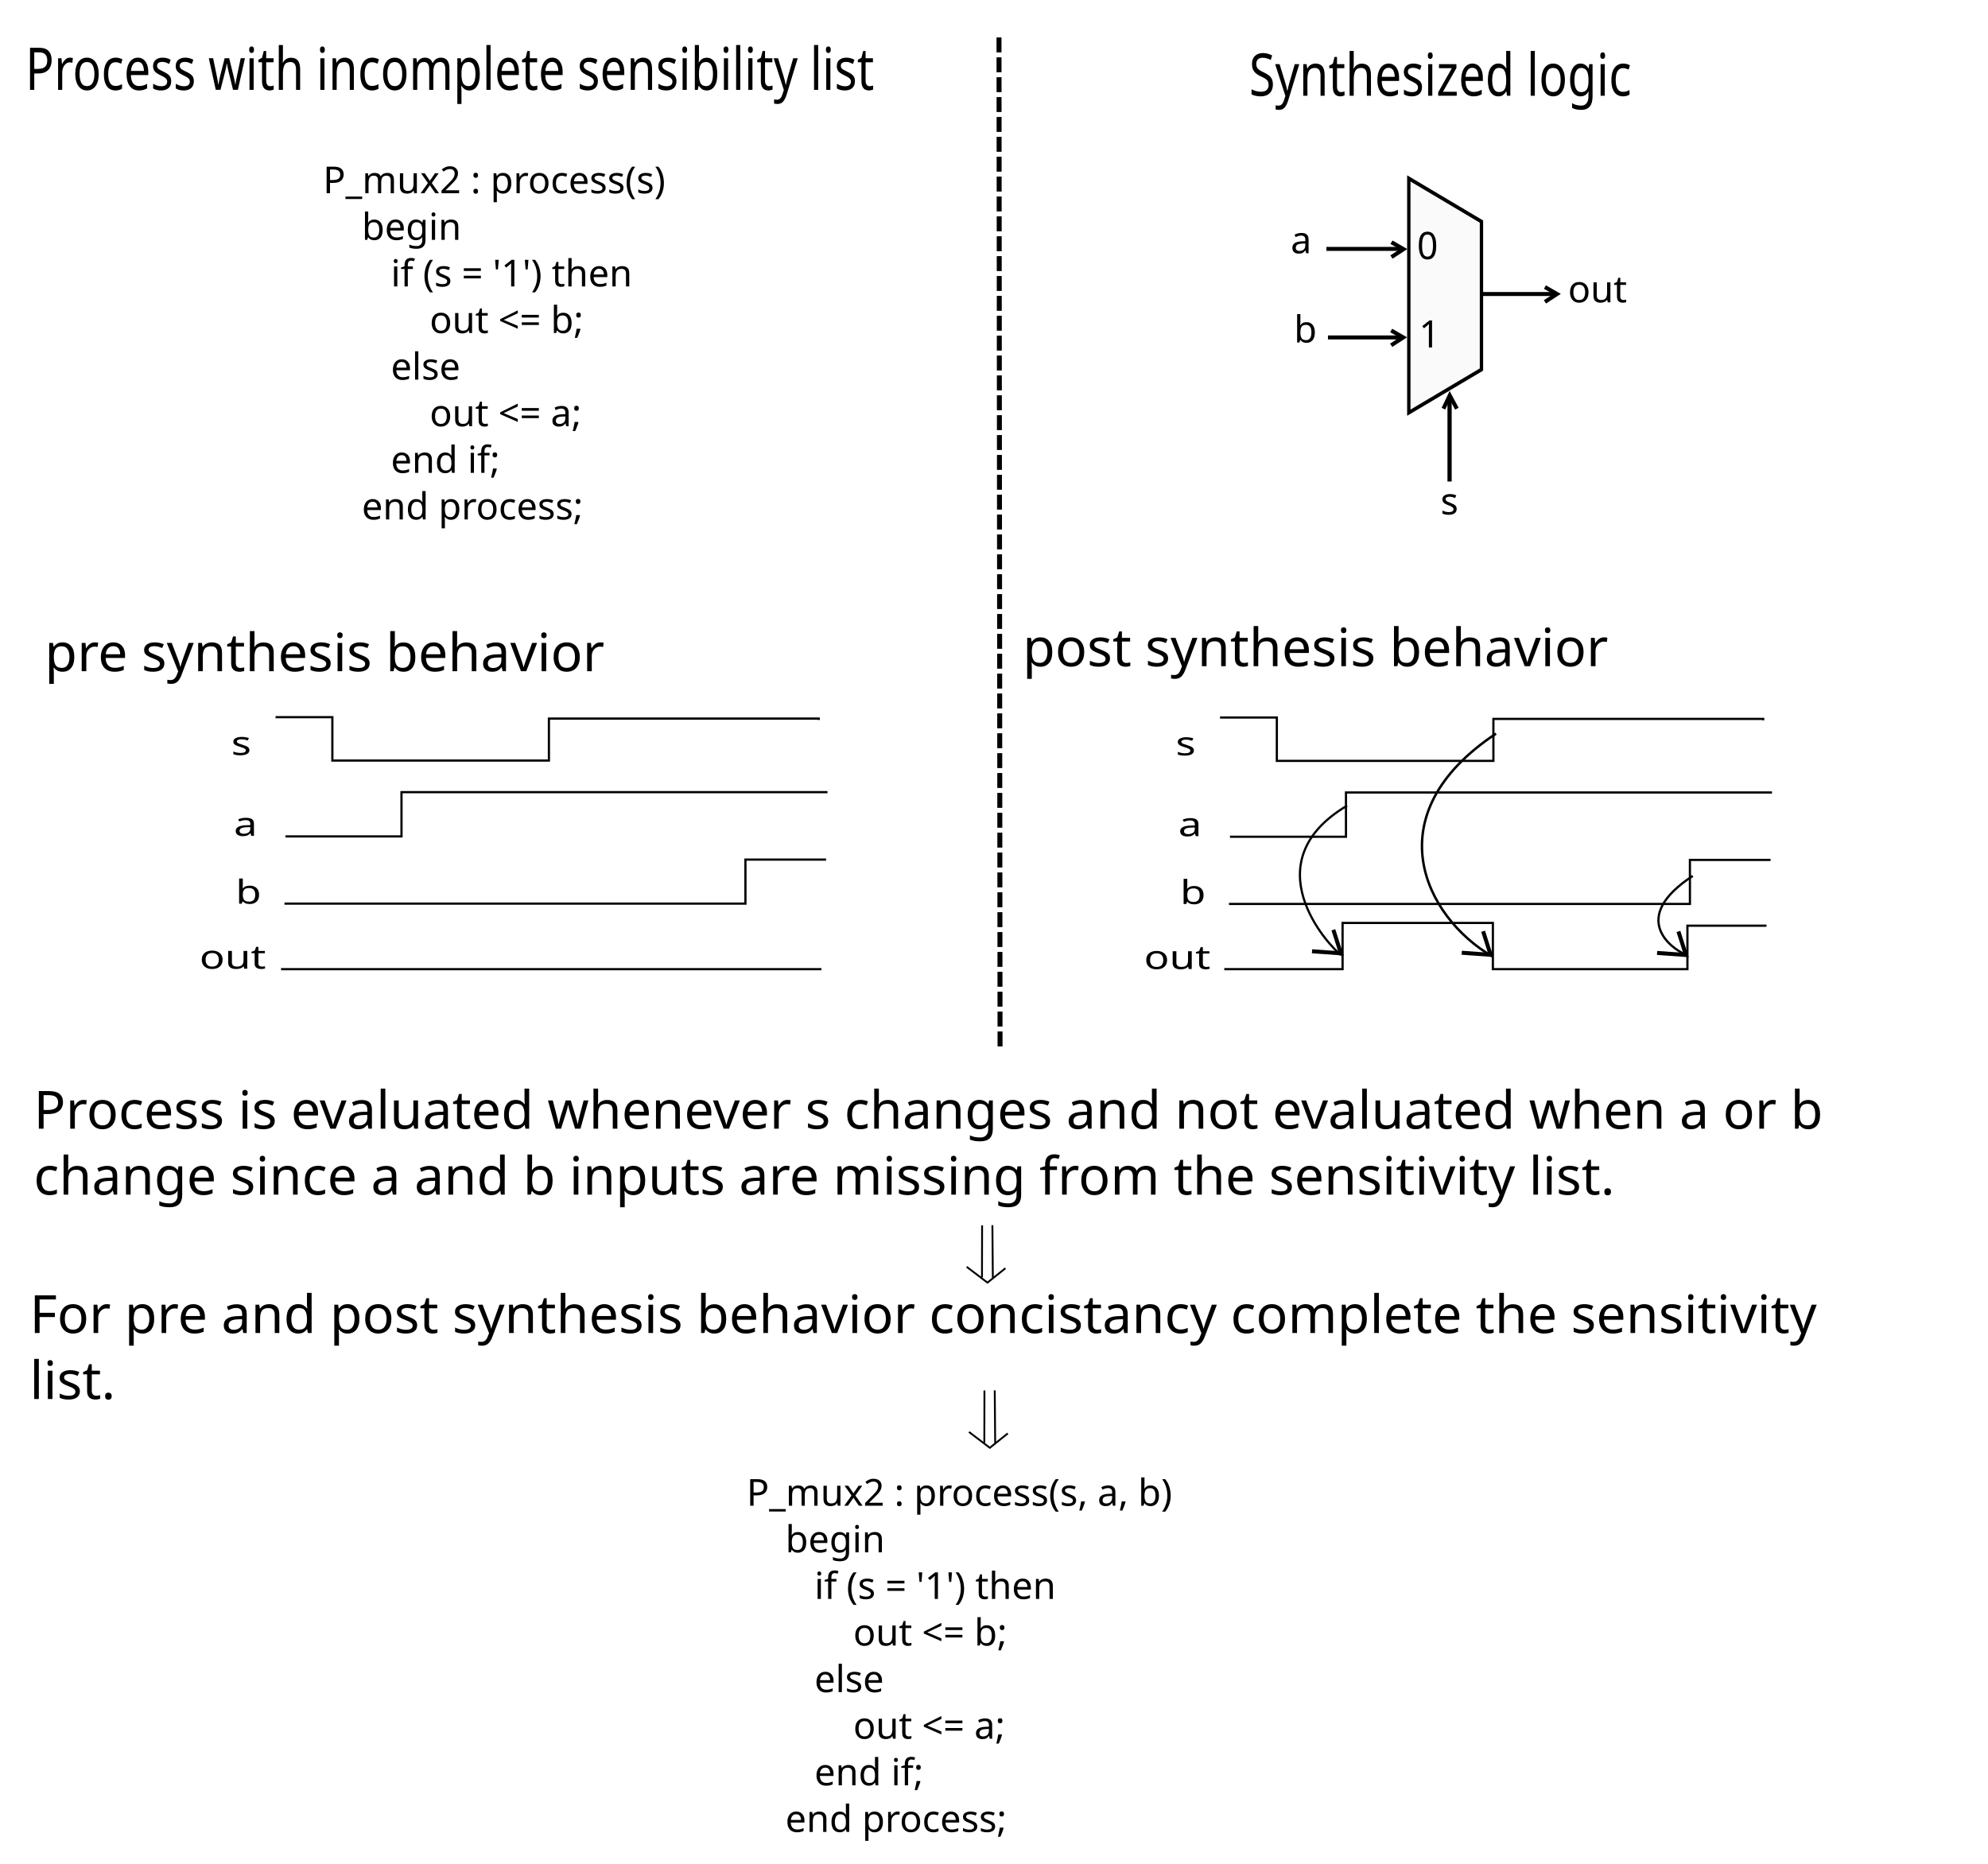
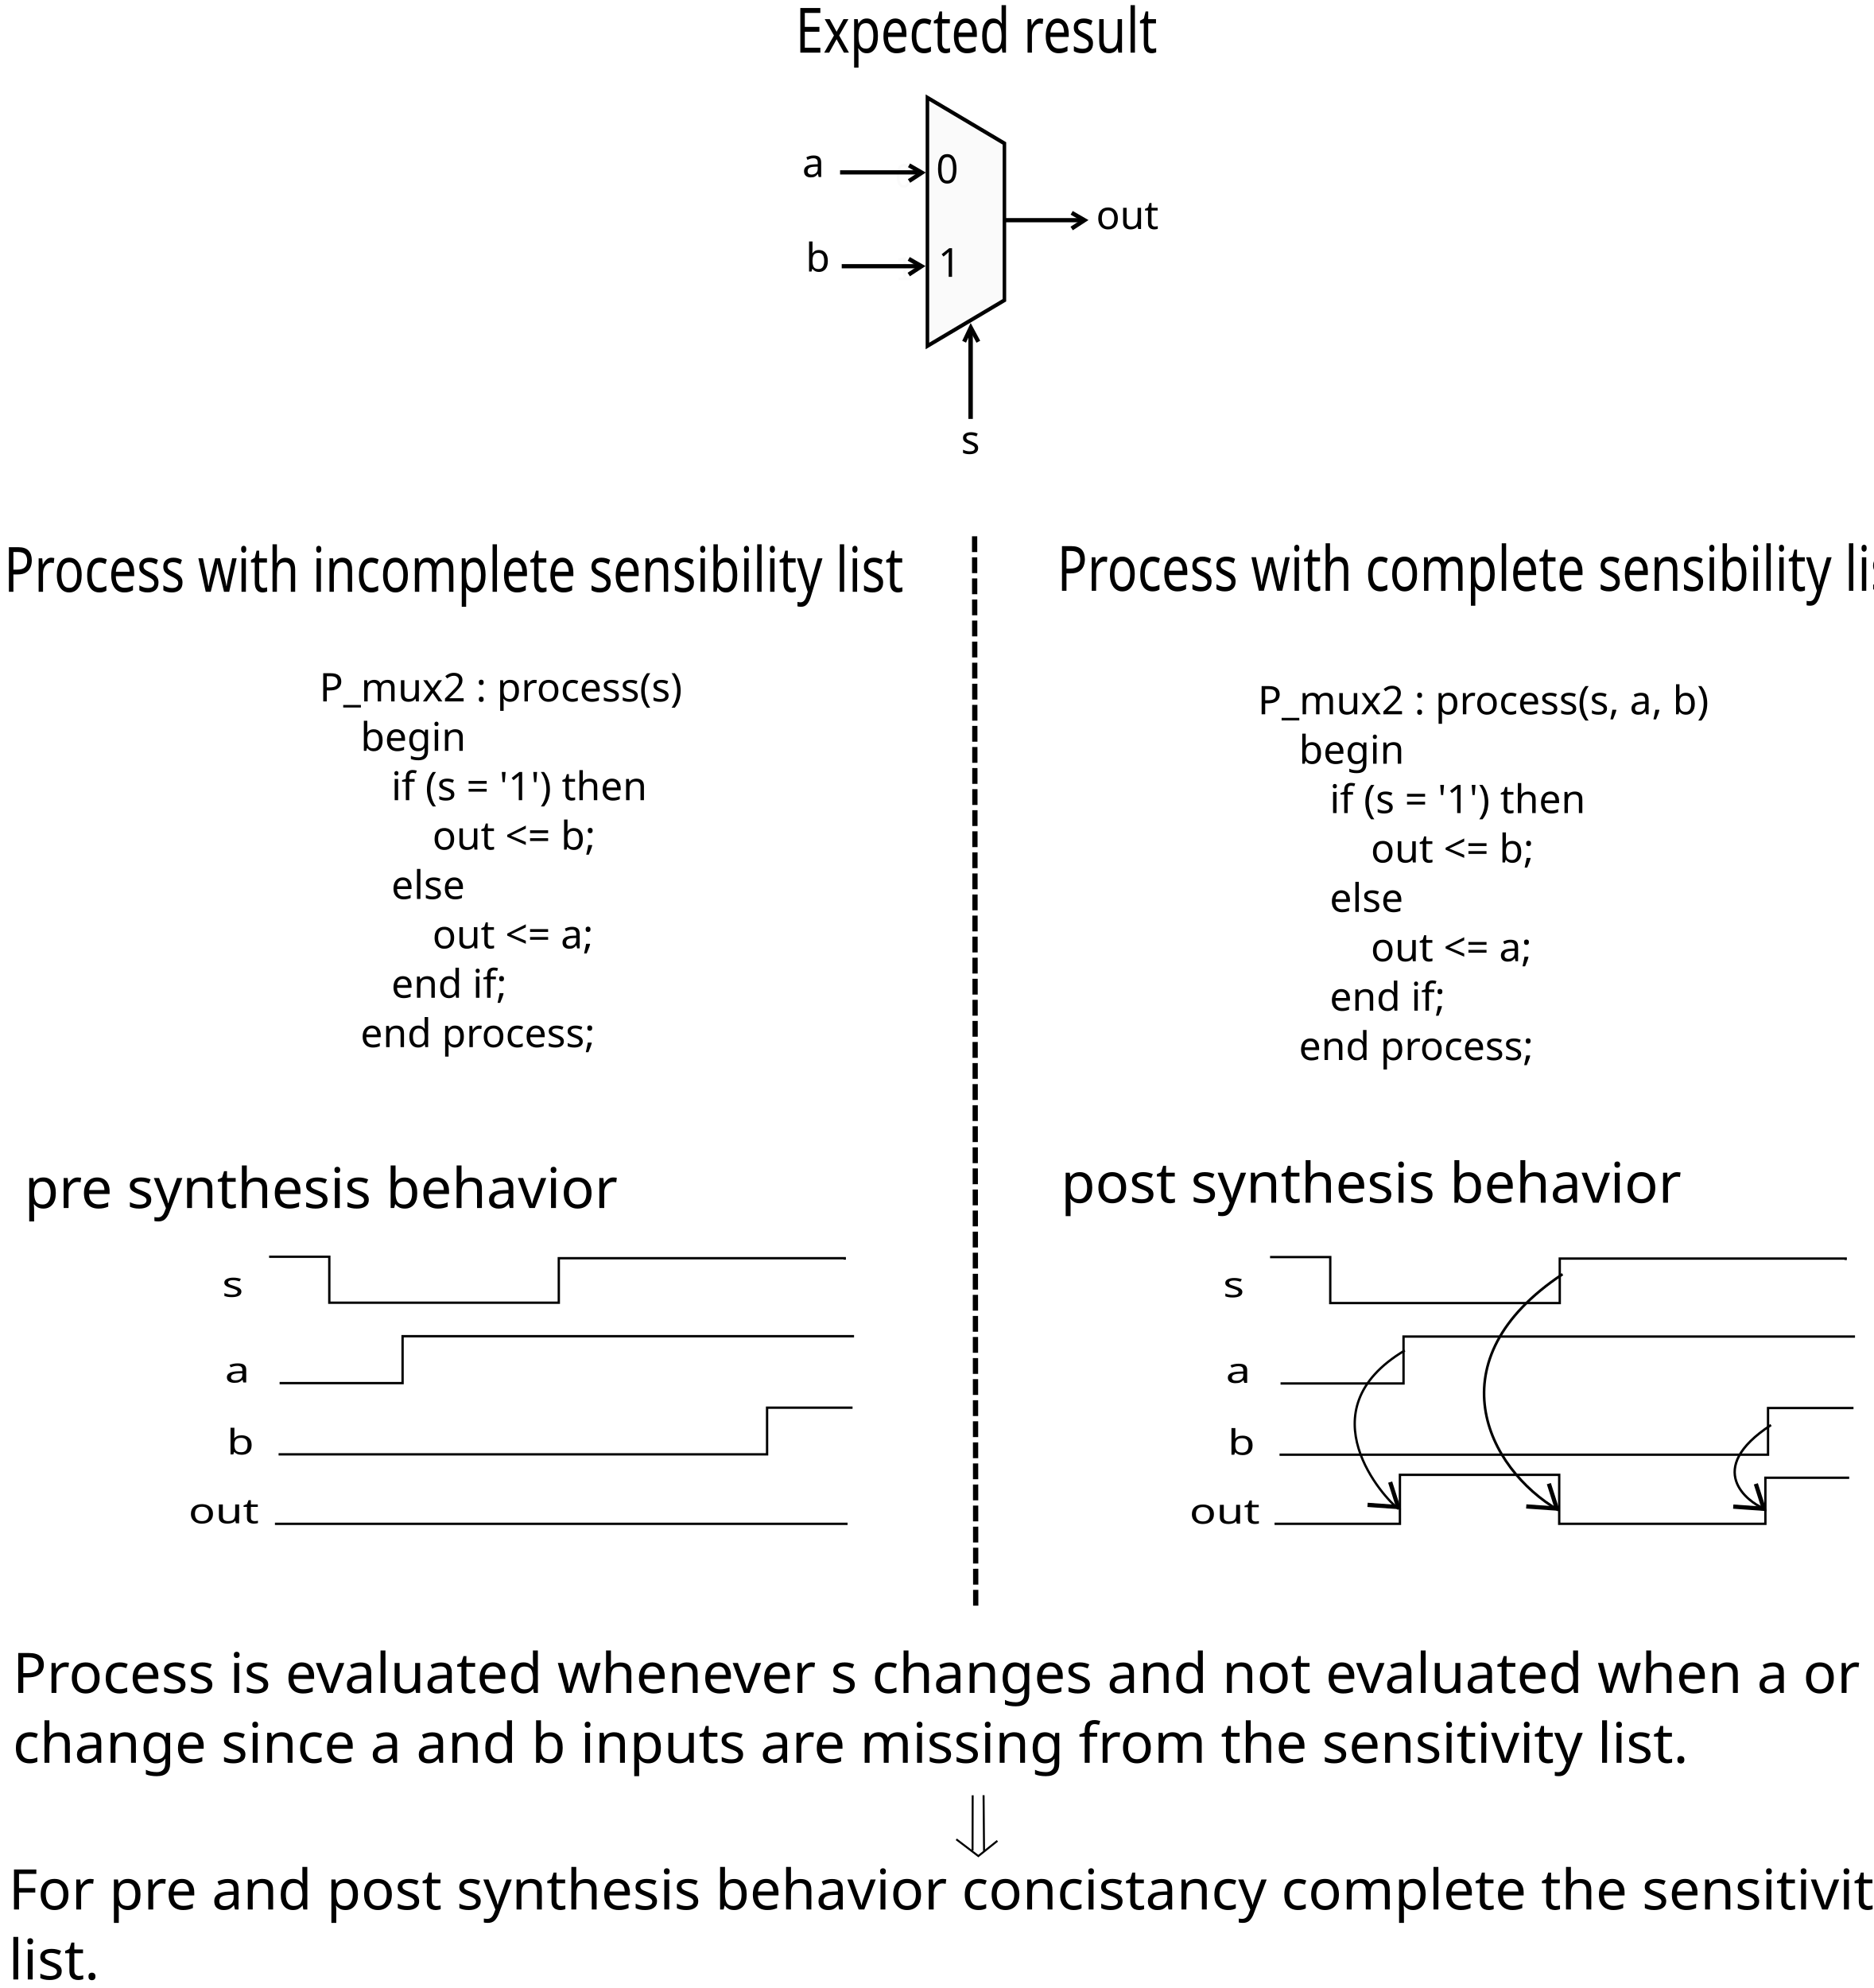
- <svg xmlns="http://www.w3.org/2000/svg" width="800" height="750" viewBox="0 0 800 750" id="svg2" version="1.1">
+ <svg xmlns="http://www.w3.org/2000/svg" width="711.379" height="754.75" viewBox="0 0 711.379 754.75" id="svg2" version="1.1">
  <defs id="defs4" />
-   <g id="layer1" transform="translate(0,-302.3622)">
-     <g style="fill:#0c0000;fill-opacity:0.023" id="layer1-44" transform="matrix(1.236933,0,0,1.36314,109.2364,41.15515)">
-       <path style="fill:#0c0000;fill-opacity:0.023;fill-rule:evenodd;stroke:#000000;stroke-width:1.091;stroke-linecap:butt;stroke-linejoin:miter;stroke-miterlimit:4;stroke-dasharray:none;stroke-opacity:1" d="m 370.021,313.449 0,-69.16 23.634,12.74 0,43.68 -23.634,12.74 z" id="path1872-6" />
-       <text transform="scale(0.9994478,1.000552)" xml:space="preserve" style="font-style:normal;font-variant:normal;font-weight:normal;font-stretch:normal;font-size:8.731px;line-height:125%;font-family:'Bitstream Vera Sans';text-align:center;writing-mode:lr-tb;text-anchor:middle;fill:#0c0000;fill-opacity:0.023;stroke:none" x="375.601" y="294.989" id="text2802-8">
-         <tspan style="fill:#0c0000;fill-opacity:0.023" id="tspan2804-4" x="375.601" y="294.989">1</tspan>
-       </text>
-       <text transform="scale(0.9994478,1.000552)" xml:space="preserve" style="font-style:normal;font-variant:normal;font-weight:normal;font-stretch:normal;font-size:8.731px;line-height:125%;font-family:'Bitstream Vera Sans';text-align:center;writing-mode:lr-tb;text-anchor:middle;fill:#0c0000;fill-opacity:0.023;stroke:none" x="375.471" y="269.092" id="text2806-9">
-         <tspan style="fill:#0c0000;fill-opacity:0.023" id="tspan2808-6" x="375.471" y="269.092">0</tspan>
-       </text>
-     </g>
-     <path style="fill:none;fill-rule:evenodd;stroke:#000000;stroke-width:2;stroke-linecap:butt;stroke-linejoin:miter;stroke-miterlimit:4;stroke-dasharray:6, 2;stroke-dashoffset:0;stroke-opacity:1" d="m 402.01,317.433 0.425,406.981" id="path4403" />
-     <path id="path3085-3-6-6-6-6-3" d="m 583.327,463.036 0,33.085" style="fill:none;stroke:#000000;stroke-width:1.692;stroke-linecap:butt;stroke-linejoin:miter;stroke-miterlimit:4;stroke-dasharray:none;stroke-opacity:1" />
-     <path style="fill:none;stroke:#000000;stroke-width:1.606;stroke-linecap:butt;stroke-linejoin:miter;stroke-miterlimit:4;stroke-dasharray:none;stroke-opacity:1" d="m 580.861,466.82 2.532,-5.349 2.873,5.349" id="path3888-7-1-2-55-5-9-95-4" />
-     <text transform="scale(0.9855729,1.014638)" id="text5974" y="400.757" x="578.578" style="font-style:normal;font-variant:normal;font-weight:normal;font-stretch:normal;font-size:15px;line-height:125%;font-family:Sans;-inkscape-font-specification:'Sans, Normal';text-align:start;letter-spacing:0px;word-spacing:0px;writing-mode:lr-tb;text-anchor:start;fill:#000000;fill-opacity:1;stroke:none;stroke-width:1px;stroke-linecap:butt;stroke-linejoin:miter;stroke-opacity:1" xml:space="preserve">
-       <tspan y="400.757" x="578.578" id="tspan5976">0</tspan>
-     </text>
-     <text transform="scale(0.9855729,1.014638)" id="text5974-4" y="435.795" x="579.387" style="font-style:normal;font-variant:normal;font-weight:normal;font-stretch:normal;font-size:15px;line-height:125%;font-family:Sans;-inkscape-font-specification:'Sans, Normal';text-align:start;letter-spacing:0px;word-spacing:0px;writing-mode:lr-tb;text-anchor:start;fill:#000000;fill-opacity:1;stroke:none;stroke-width:1px;stroke-linecap:butt;stroke-linejoin:miter;stroke-opacity:1" xml:space="preserve">
-       <tspan y="435.795" x="579.387" id="tspan5976-0">1</tspan>
-     </text>
-     <path id="path3085-3-6-6-6-6-3-0" d="m 533.764,402.519 29.438,0" style="fill:none;stroke:#000000;stroke-width:1.604;stroke-linecap:butt;stroke-linejoin:miter;stroke-miterlimit:4;stroke-dasharray:none;stroke-opacity:1" />
-     <path id="path3085-3-6-6-6-6-3-2" d="m 534.389,438.149 29.438,0" style="fill:none;stroke:#000000;stroke-width:1.604;stroke-linecap:butt;stroke-linejoin:miter;stroke-miterlimit:4;stroke-dasharray:none;stroke-opacity:1" />
-     <path style="fill:none;stroke:#000000;stroke-width:1.606;stroke-linecap:butt;stroke-linejoin:miter;stroke-miterlimit:4;stroke-dasharray:none;stroke-opacity:1" d="m 559.947,399.835 4.854,2.79 -4.854,3.166" id="path3888-7-1-2-55-5-9-95-4-6" />
-     <path style="fill:none;stroke:#000000;stroke-width:1.606;stroke-linecap:butt;stroke-linejoin:miter;stroke-miterlimit:4;stroke-dasharray:none;stroke-opacity:1" d="m 559.834,435.353 4.854,2.79 -4.854,3.166" id="path3888-7-1-2-55-5-9-95-4-6-4" />
-     <text xml:space="preserve" style="font-style:normal;font-variant:normal;font-weight:normal;font-stretch:normal;font-size:21.25px;line-height:125%;font-family:Sans;-inkscape-font-specification:'Sans, Normal';text-align:start;letter-spacing:0px;word-spacing:0px;writing-mode:lr-tb;text-anchor:start;fill:#000000;fill-opacity:1;stroke:none;stroke-width:1px;stroke-linecap:butt;stroke-linejoin:miter;stroke-opacity:1" x="11.427" y="303.275" id="text4237" transform="scale(0.8958866,1.116213)">
+   <g id="layer1" transform="translate(-8.705757,-113.8342)">
+     <path style="fill:none;stroke:#000000;stroke-width:2;stroke-linecap:butt;stroke-linejoin:miter;stroke-miterlimit:4;stroke-opacity:1;stroke-dasharray:6, 2;stroke-dashoffset:0" d="m 378.777,317.433 0.425,406.981" id="path4403" />
+     <text xml:space="preserve" style="font-size:21.25px;font-style:normal;font-variant:normal;font-weight:normal;font-stretch:normal;text-align:start;line-height:125%;letter-spacing:0px;word-spacing:0px;writing-mode:lr-tb;text-anchor:start;fill:#000000;fill-opacity:1;stroke:none;font-family:Sans;-inkscape-font-specification:'Sans, Normal'" x="11.427" y="303.275" id="text4237" transform="scale(0.8958866,1.116213)">
      <tspan x="11.427" y="303.275" id="tspan4266">Process with incomplete sensibility list </tspan>
    </text>
-     <text xml:space="preserve" style="font-style:normal;font-variant:normal;font-weight:normal;font-stretch:normal;font-size:15px;line-height:125%;font-family:Sans;-inkscape-font-specification:'Sans, Normal';text-align:start;letter-spacing:0px;word-spacing:0px;writing-mode:lr-tb;text-anchor:start;fill:#000000;fill-opacity:1;stroke:none;stroke-width:1px;stroke-linecap:butt;stroke-linejoin:miter;stroke-opacity:1" x="579.674" y="509.358" id="text4241">
-       <tspan id="tspan4243" x="579.674" y="509.358">s</tspan>
-     </text>
-     <text xml:space="preserve" style="font-style:normal;font-variant:normal;font-weight:normal;font-stretch:normal;font-size:15px;line-height:125%;font-family:Sans;-inkscape-font-specification:'Sans, Normal';text-align:start;letter-spacing:0px;word-spacing:0px;writing-mode:lr-tb;text-anchor:start;fill:#000000;fill-opacity:1;stroke:none;stroke-width:1px;stroke-linecap:butt;stroke-linejoin:miter;stroke-opacity:1" x="519.384" y="404.273" id="text4245">
-       <tspan id="tspan4247" x="519.384" y="404.273">a</tspan>
-     </text>
-     <text xml:space="preserve" style="font-style:normal;font-variant:normal;font-weight:normal;font-stretch:normal;font-size:15px;line-height:125%;font-family:Sans;-inkscape-font-specification:'Sans, Normal';text-align:start;letter-spacing:0px;word-spacing:0px;writing-mode:lr-tb;text-anchor:start;fill:#000000;fill-opacity:1;stroke:none;stroke-width:1px;stroke-linecap:butt;stroke-linejoin:miter;stroke-opacity:1" x="520.703" y="440.169" id="text4245-9">
-       <tspan id="tspan4247-3" x="520.703" y="440.169">b</tspan>
-     </text>
-     <text xml:space="preserve" style="font-style:normal;font-variant:normal;font-weight:normal;font-stretch:normal;font-size:15px;line-height:125%;font-family:Sans;-inkscape-font-specification:'Sans, Normal';text-align:start;letter-spacing:0px;word-spacing:0px;writing-mode:lr-tb;text-anchor:start;fill:#000000;fill-opacity:1;stroke:none;stroke-width:1px;stroke-linecap:butt;stroke-linejoin:miter;stroke-opacity:1" x="129.984" y="380.129" id="text4267">
+     <text xml:space="preserve" style="font-size:15px;font-style:normal;font-variant:normal;font-weight:normal;font-stretch:normal;text-align:start;line-height:125%;letter-spacing:0px;word-spacing:0px;writing-mode:lr-tb;text-anchor:start;fill:#000000;fill-opacity:1;stroke:none;font-family:Sans;-inkscape-font-specification:'Sans, Normal'" x="129.984" y="380.129" id="text4267">
      <tspan id="tspan4269" x="129.984" y="380.129">P_mux2 : process(s)</tspan>
      <tspan x="129.984" y="398.879" id="tspan4271">    begin</tspan>
      <tspan x="129.984" y="417.629" id="tspan4273">       if (s = '1') then</tspan>
      <tspan x="129.984" y="436.379" id="tspan4275">           out &lt;= b;</tspan>
      <tspan x="129.984" y="455.129" id="tspan4277">       else</tspan>
      <tspan x="129.984" y="473.879" id="tspan4279">           out &lt;= a;</tspan>
      <tspan x="129.984" y="492.629" id="tspan4281">       end if;</tspan>
      <tspan x="129.984" y="511.379" id="tspan4283">    end process; </tspan>
    </text>
-     <path id="path3085-3-6-6-6-6-3-2-8" d="m 596.258,420.671 29.438,0" style="fill:none;stroke:#000000;stroke-width:1.604;stroke-linecap:butt;stroke-linejoin:miter;stroke-miterlimit:4;stroke-dasharray:none;stroke-opacity:1" />
-     <path style="fill:none;stroke:#000000;stroke-width:1.606;stroke-linecap:butt;stroke-linejoin:miter;stroke-miterlimit:4;stroke-dasharray:none;stroke-opacity:1" d="m 621.703,417.876 4.854,2.79 -4.854,3.166" id="path3888-7-1-2-55-5-9-95-4-6-4-1" />
-     <text xml:space="preserve" style="font-style:normal;font-variant:normal;font-weight:normal;font-stretch:normal;font-size:15px;line-height:125%;font-family:Sans;-inkscape-font-specification:'Sans, Normal';text-align:start;letter-spacing:0px;word-spacing:0px;writing-mode:lr-tb;text-anchor:start;fill:#000000;fill-opacity:1;stroke:none;stroke-width:1px;stroke-linecap:butt;stroke-linejoin:miter;stroke-opacity:1" x="630.974" y="424.025" id="text4245-1">
-       <tspan id="tspan4247-7" x="630.974" y="424.025">out</tspan>
+     <g id="g3189" transform="translate(-206.0711,-223.2437)">
+       <g transform="matrix(1.236933,0,0,1.36314,109.2364,41.15515)" id="layer1-44" style="fill:#0c0000;fill-opacity:0.023">
+         <path id="path1872-6" d="m 370.021,313.449 0,-69.16 23.634,12.74 0,43.68 -23.634,12.74 z" style="fill:#0c0000;fill-opacity:0.023;fill-rule:evenodd;stroke:#000000;stroke-width:1.091;stroke-linecap:butt;stroke-linejoin:miter;stroke-miterlimit:4;stroke-opacity:1;stroke-dasharray:none" />
+         <text id="text2802-8" y="294.989" x="375.601" style="font-size:8.731px;font-style:normal;font-variant:normal;font-weight:normal;font-stretch:normal;text-align:center;line-height:125%;writing-mode:lr-tb;text-anchor:middle;fill:#0c0000;fill-opacity:0.023;stroke:none;font-family:Bitstream Vera Sans" xml:space="preserve" transform="scale(0.9994478,1.000552)">
+           <tspan y="294.989" x="375.601" id="tspan2804-4" style="fill:#0c0000;fill-opacity:0.023">1</tspan>
+         </text>
+         <text id="text2806-9" y="269.092" x="375.471" style="font-size:8.731px;font-style:normal;font-variant:normal;font-weight:normal;font-stretch:normal;text-align:center;line-height:125%;writing-mode:lr-tb;text-anchor:middle;fill:#0c0000;fill-opacity:0.023;stroke:none;font-family:Bitstream Vera Sans" xml:space="preserve" transform="scale(0.9994478,1.000552)">
+           <tspan y="269.092" x="375.471" id="tspan2808-6" style="fill:#0c0000;fill-opacity:0.023">0</tspan>
+         </text>
+       </g>
+       <path style="fill:none;stroke:#000000;stroke-width:1.692;stroke-linecap:butt;stroke-linejoin:miter;stroke-miterlimit:4;stroke-opacity:1;stroke-dasharray:none" d="m 583.327,463.036 0,33.085" id="path3085-3-6-6-6-6-3" />
+       <path id="path3888-7-1-2-55-5-9-95-4" d="m 580.861,466.82 2.532,-5.349 2.873,5.349" style="fill:none;stroke:#000000;stroke-width:1.606;stroke-linecap:butt;stroke-linejoin:miter;stroke-miterlimit:4;stroke-opacity:1;stroke-dasharray:none" />
+       <text xml:space="preserve" style="font-size:15px;font-style:normal;font-variant:normal;font-weight:normal;font-stretch:normal;text-align:start;line-height:125%;letter-spacing:0px;word-spacing:0px;writing-mode:lr-tb;text-anchor:start;fill:#000000;fill-opacity:1;stroke:none;font-family:Sans;-inkscape-font-specification:'Sans, Normal'" x="578.578" y="400.757" id="text5974" transform="scale(0.9855729,1.014638)">
+         <tspan id="tspan5976" x="578.578" y="400.757">0</tspan>
+       </text>
+       <text xml:space="preserve" style="font-size:15px;font-style:normal;font-variant:normal;font-weight:normal;font-stretch:normal;text-align:start;line-height:125%;letter-spacing:0px;word-spacing:0px;writing-mode:lr-tb;text-anchor:start;fill:#000000;fill-opacity:1;stroke:none;font-family:Sans;-inkscape-font-specification:'Sans, Normal'" x="579.387" y="435.795" id="text5974-4" transform="scale(0.9855729,1.014638)">
+         <tspan id="tspan5976-0" x="579.387" y="435.795">1</tspan>
+       </text>
+       <path style="fill:none;stroke:#000000;stroke-width:1.604;stroke-linecap:butt;stroke-linejoin:miter;stroke-miterlimit:4;stroke-opacity:1;stroke-dasharray:none" d="m 533.764,402.519 29.438,0" id="path3085-3-6-6-6-6-3-0" />
+       <path style="fill:none;stroke:#000000;stroke-width:1.604;stroke-linecap:butt;stroke-linejoin:miter;stroke-miterlimit:4;stroke-opacity:1;stroke-dasharray:none" d="m 534.389,438.149 29.438,0" id="path3085-3-6-6-6-6-3-2" />
+       <path id="path3888-7-1-2-55-5-9-95-4-6" d="m 559.947,399.835 4.854,2.79 -4.854,3.166" style="fill:none;stroke:#000000;stroke-width:1.606;stroke-linecap:butt;stroke-linejoin:miter;stroke-miterlimit:4;stroke-opacity:1;stroke-dasharray:none" />
+       <path id="path3888-7-1-2-55-5-9-95-4-6-4" d="m 559.834,435.353 4.854,2.79 -4.854,3.166" style="fill:none;stroke:#000000;stroke-width:1.606;stroke-linecap:butt;stroke-linejoin:miter;stroke-miterlimit:4;stroke-opacity:1;stroke-dasharray:none" />
+       <text id="text4241" y="509.358" x="579.674" style="font-size:15px;font-style:normal;font-variant:normal;font-weight:normal;font-stretch:normal;text-align:start;line-height:125%;letter-spacing:0px;word-spacing:0px;writing-mode:lr-tb;text-anchor:start;fill:#000000;fill-opacity:1;stroke:none;font-family:Sans;-inkscape-font-specification:'Sans, Normal'" xml:space="preserve">
+         <tspan y="509.358" x="579.674" id="tspan4243">s</tspan>
+       </text>
+       <text id="text4245" y="404.273" x="519.384" style="font-size:15px;font-style:normal;font-variant:normal;font-weight:normal;font-stretch:normal;text-align:start;line-height:125%;letter-spacing:0px;word-spacing:0px;writing-mode:lr-tb;text-anchor:start;fill:#000000;fill-opacity:1;stroke:none;font-family:Sans;-inkscape-font-specification:'Sans, Normal'" xml:space="preserve">
+         <tspan y="404.273" x="519.384" id="tspan4247">a</tspan>
+       </text>
+       <text id="text4245-9" y="440.169" x="520.703" style="font-size:15px;font-style:normal;font-variant:normal;font-weight:normal;font-stretch:normal;text-align:start;line-height:125%;letter-spacing:0px;word-spacing:0px;writing-mode:lr-tb;text-anchor:start;fill:#000000;fill-opacity:1;stroke:none;font-family:Sans;-inkscape-font-specification:'Sans, Normal'" xml:space="preserve">
+         <tspan y="440.169" x="520.703" id="tspan4247-3">b</tspan>
+       </text>
+       <path style="fill:none;stroke:#000000;stroke-width:1.604;stroke-linecap:butt;stroke-linejoin:miter;stroke-miterlimit:4;stroke-opacity:1;stroke-dasharray:none" d="m 596.258,420.671 29.438,0" id="path3085-3-6-6-6-6-3-2-8" />
+       <path id="path3888-7-1-2-55-5-9-95-4-6-4-1" d="m 621.703,417.876 4.854,2.79 -4.854,3.166" style="fill:none;stroke:#000000;stroke-width:1.606;stroke-linecap:butt;stroke-linejoin:miter;stroke-miterlimit:4;stroke-opacity:1;stroke-dasharray:none" />
+       <text id="text4245-1" y="424.025" x="630.974" style="font-size:15px;font-style:normal;font-variant:normal;font-weight:normal;font-stretch:normal;text-align:start;line-height:125%;letter-spacing:0px;word-spacing:0px;writing-mode:lr-tb;text-anchor:start;fill:#000000;fill-opacity:1;stroke:none;font-family:Sans;-inkscape-font-specification:'Sans, Normal'" xml:space="preserve">
+         <tspan y="424.025" x="630.974" id="tspan4247-7">out</tspan>
+       </text>
+     </g>
+     <text xml:space="preserve" style="font-size:15px;font-style:normal;font-variant:normal;font-weight:normal;font-stretch:normal;text-align:start;line-height:125%;letter-spacing:0px;word-spacing:0px;writing-mode:lr-tb;text-anchor:start;fill:#000000;fill-opacity:1;stroke:none;font-family:Sans;-inkscape-font-specification:'Sans, Normal'" x="486.305" y="385.023" id="text4267-6">
+       <tspan id="tspan4269-7" x="486.305" y="385.023">P_mux2 : process(s, a, b)</tspan>
+       <tspan x="486.305" y="403.773" id="tspan4271-8">    begin</tspan>
+       <tspan x="486.305" y="422.523" id="tspan4273-8">       if (s = '1') then</tspan>
+       <tspan x="486.305" y="441.273" id="tspan4275-3">           out &lt;= b;</tspan>
+       <tspan x="486.305" y="460.023" id="tspan4277-5">       else</tspan>
+       <tspan x="486.305" y="478.773" id="tspan4279-9">           out &lt;= a;</tspan>
+       <tspan x="486.305" y="497.523" id="tspan4281-3">       end if;</tspan>
+       <tspan x="486.305" y="516.273" id="tspan4283-4">    end process; </tspan>
    </text>
-     <text xml:space="preserve" style="font-style:normal;font-variant:normal;font-weight:normal;font-stretch:normal;font-size:15px;line-height:125%;font-family:Sans;-inkscape-font-specification:'Sans, Normal';text-align:start;letter-spacing:0px;word-spacing:0px;writing-mode:lr-tb;text-anchor:start;fill:#000000;fill-opacity:1;stroke:none;stroke-width:1px;stroke-linecap:butt;stroke-linejoin:miter;stroke-opacity:1" x="300.437" y="908.282" id="text4267-6">
-       <tspan id="tspan4269-7" x="300.437" y="908.282">P_mux2 : process(s, a, b)</tspan>
-       <tspan x="300.437" y="927.032" id="tspan4271-8">    begin</tspan>
-       <tspan x="300.437" y="945.782" id="tspan4273-8">       if (s = '1') then</tspan>
-       <tspan x="300.437" y="964.532" id="tspan4275-3">           out &lt;= b;</tspan>
-       <tspan x="300.437" y="983.282" id="tspan4277-5">       else</tspan>
-       <tspan x="300.437" y="1002.032" id="tspan4279-9">           out &lt;= a;</tspan>
-       <tspan x="300.437" y="1020.782" id="tspan4281-3">       end if;</tspan>
-       <tspan x="300.437" y="1039.532" id="tspan4283-4">    end process; </tspan>
-     </text>
-     <path style="fill:none;fill-rule:evenodd;stroke:#000000;stroke-width:0.888px;stroke-linecap:butt;stroke-linejoin:miter;stroke-opacity:1" d="m 110.89,590.956 22.857,0 0,17.456 87.143,0 0,-16.893 108.571,0 0,0.563" id="path3410" />
-     <path style="fill:none;fill-rule:evenodd;stroke:#000000;stroke-width:0.888px;stroke-linecap:butt;stroke-linejoin:miter;stroke-opacity:1" d="m 114.872,638.936 46.696,0 0,-17.808 171.429,0" id="path3448" />
-     <path style="fill:none;fill-rule:evenodd;stroke:#000000;stroke-width:0.888px;stroke-linecap:butt;stroke-linejoin:miter;stroke-opacity:1" d="m 114.486,665.979 185.489,0 0,-17.718 32.451,0" id="path3465" />
-     <path style="fill:none;fill-rule:evenodd;stroke:#000000;stroke-width:0.888px;stroke-linecap:butt;stroke-linejoin:miter;stroke-opacity:1" d="m 113.104,692.361 217.435,0" id="path3482" />
-     <path style="fill:none;fill-rule:evenodd;stroke:#000000;stroke-width:0.892px;stroke-linecap:butt;stroke-linejoin:miter;stroke-opacity:1" d="m 492.668,692.352 47.603,0 0,-18.593 60.483,0 0,18.593 78.287,0 0,-17.488 31.82,0" id="path3484" />
-     <text xml:space="preserve" style="font-style:normal;font-variant:normal;font-weight:normal;font-stretch:normal;font-size:15px;line-height:125%;font-family:Sans;-inkscape-font-specification:'Sans, Normal';text-align:start;letter-spacing:0px;word-spacing:0px;writing-mode:lr-tb;text-anchor:start;fill:#000000;fill-opacity:1;stroke:none;stroke-width:1px;stroke-linecap:butt;stroke-linejoin:miter;stroke-opacity:1" x="82.598" y="682.715" id="text4241-6" transform="scale(1.126286,0.8878743)">
+     <path style="fill:none;stroke:#000000;stroke-width:0.888px;stroke-linecap:butt;stroke-linejoin:miter;stroke-opacity:1" d="m 110.89,590.956 22.857,0 0,17.456 87.143,0 0,-16.893 108.571,0 0,0.563" id="path3410" />
+     <path style="fill:none;stroke:#000000;stroke-width:0.888px;stroke-linecap:butt;stroke-linejoin:miter;stroke-opacity:1" d="m 114.872,638.936 46.696,0 0,-17.808 171.429,0" id="path3448" />
+     <path style="fill:none;stroke:#000000;stroke-width:0.888px;stroke-linecap:butt;stroke-linejoin:miter;stroke-opacity:1" d="m 114.486,665.979 185.489,0 0,-17.718 32.451,0" id="path3465" />
+     <path style="fill:none;stroke:#000000;stroke-width:0.888px;stroke-linecap:butt;stroke-linejoin:miter;stroke-opacity:1" d="m 113.104,692.361 217.435,0" id="path3482" />
+     <path style="fill:none;stroke:#000000;stroke-width:0.892px;stroke-linecap:butt;stroke-linejoin:miter;stroke-opacity:1" d="m 492.668,692.352 47.603,0 0,-18.593 60.483,0 0,18.593 78.287,0 0,-17.488 31.82,0" id="path3484" />
+     <text xml:space="preserve" style="font-size:15px;font-style:normal;font-variant:normal;font-weight:normal;font-stretch:normal;text-align:start;line-height:125%;letter-spacing:0px;word-spacing:0px;writing-mode:lr-tb;text-anchor:start;fill:#000000;fill-opacity:1;stroke:none;font-family:Sans;-inkscape-font-specification:'Sans, Normal'" x="82.598" y="682.715" id="text4241-6" transform="scale(1.126286,0.8878743)">
      <tspan id="tspan4243-0" x="82.598" y="682.715">s</tspan>
    </text>
-     <text xml:space="preserve" style="font-style:normal;font-variant:normal;font-weight:normal;font-stretch:normal;font-size:15px;line-height:125%;font-family:Sans;-inkscape-font-specification:'Sans, Normal';text-align:start;letter-spacing:0px;word-spacing:0px;writing-mode:lr-tb;text-anchor:start;fill:#000000;fill-opacity:1;stroke:none;stroke-width:1px;stroke-linecap:butt;stroke-linejoin:miter;stroke-opacity:1" x="83.531" y="719.355" id="text4245-98" transform="scale(1.126286,0.8878743)">
+     <text xml:space="preserve" style="font-size:15px;font-style:normal;font-variant:normal;font-weight:normal;font-stretch:normal;text-align:start;line-height:125%;letter-spacing:0px;word-spacing:0px;writing-mode:lr-tb;text-anchor:start;fill:#000000;fill-opacity:1;stroke:none;font-family:Sans;-inkscape-font-specification:'Sans, Normal'" x="83.531" y="719.355" id="text4245-98" transform="scale(1.126286,0.8878743)">
      <tspan id="tspan4247-5" x="83.531" y="719.355">a</tspan>
    </text>
-     <text xml:space="preserve" style="font-style:normal;font-variant:normal;font-weight:normal;font-stretch:normal;font-size:15px;line-height:125%;font-family:Sans;-inkscape-font-specification:'Sans, Normal';text-align:start;letter-spacing:0px;word-spacing:0px;writing-mode:lr-tb;text-anchor:start;fill:#000000;fill-opacity:1;stroke:none;stroke-width:1px;stroke-linecap:butt;stroke-linejoin:miter;stroke-opacity:1" x="84.162" y="750.114" id="text4245-9-8" transform="scale(1.126286,0.8878743)">
+     <text xml:space="preserve" style="font-size:15px;font-style:normal;font-variant:normal;font-weight:normal;font-stretch:normal;text-align:start;line-height:125%;letter-spacing:0px;word-spacing:0px;writing-mode:lr-tb;text-anchor:start;fill:#000000;fill-opacity:1;stroke:none;font-family:Sans;-inkscape-font-specification:'Sans, Normal'" x="84.162" y="750.114" id="text4245-9-8" transform="scale(1.126286,0.8878743)">
      <tspan id="tspan4247-3-3" x="84.162" y="750.114">b</tspan>
    </text>
-     <text xml:space="preserve" style="font-style:normal;font-variant:normal;font-weight:normal;font-stretch:normal;font-size:15px;line-height:125%;font-family:Sans;-inkscape-font-specification:'Sans, Normal';text-align:start;letter-spacing:0px;word-spacing:0px;writing-mode:lr-tb;text-anchor:start;fill:#000000;fill-opacity:1;stroke:none;stroke-width:1px;stroke-linecap:butt;stroke-linejoin:miter;stroke-opacity:1" x="71.271" y="779.565" id="text4245-1-5" transform="scale(1.126286,0.8878743)">
+     <text xml:space="preserve" style="font-size:15px;font-style:normal;font-variant:normal;font-weight:normal;font-stretch:normal;text-align:start;line-height:125%;letter-spacing:0px;word-spacing:0px;writing-mode:lr-tb;text-anchor:start;fill:#000000;fill-opacity:1;stroke:none;font-family:Sans;-inkscape-font-specification:'Sans, Normal'" x="71.271" y="779.565" id="text4245-1-5" transform="scale(1.126286,0.8878743)">
      <tspan id="tspan4247-7-02" x="71.271" y="779.565">out</tspan>
    </text>
-     <path id="path3085-3-6-3-4" d="m 542.117,626.535 c -38.43,22.832 -7.56,56.4 -2.363,60.202" style="fill:none;stroke:#000000;stroke-width:0.883;stroke-linecap:butt;stroke-linejoin:miter;stroke-miterlimit:4;stroke-dasharray:none;stroke-opacity:1" />
-     <path style="fill:none;stroke:#000000;stroke-width:1.606;stroke-linecap:butt;stroke-linejoin:miter;stroke-miterlimit:4;stroke-dasharray:none;stroke-opacity:1" d="m 527.977,685.157 11.617,0.829 -3.03,-9.473" id="path3888-7-1-2-55-3-5" />
-     <path id="path3085-3-6-3-4-2" d="m 602.017,597.578 c -49.001,32.508 -28.82,73.647 -1.563,89.609" style="fill:none;stroke:#000000;stroke-width:0.989;stroke-linecap:butt;stroke-linejoin:miter;stroke-miterlimit:4;stroke-dasharray:none;stroke-opacity:1" />
-     <path style="fill:none;stroke:#000000;stroke-width:1.606;stroke-linecap:butt;stroke-linejoin:miter;stroke-miterlimit:4;stroke-dasharray:none;stroke-opacity:1" d="m 588.236,685.749 11.617,0.829 -3.03,-9.473" id="path3888-7-1-2-55-3-5-1" />
-     <path style="fill:none;stroke:#000000;stroke-width:1.606;stroke-linecap:butt;stroke-linejoin:miter;stroke-miterlimit:4;stroke-dasharray:none;stroke-opacity:1" d="m 666.832,685.824 11.617,0.829 -3.03,-9.473" id="path3888-7-1-2-55-3-5-4" />
-     <path id="path3085-3-6-3-4-6" d="m 681.178,654.844 c -25.809,16.873 -8.511,29.297 -3.038,31.544" style="fill:none;stroke:#000000;stroke-width:0.907;stroke-linecap:butt;stroke-linejoin:miter;stroke-miterlimit:4;stroke-dasharray:none;stroke-opacity:1" />
-     <text xml:space="preserve" style="font-style:normal;font-variant:normal;font-weight:normal;font-stretch:normal;font-size:15.024px;line-height:125%;font-family:Sans;-inkscape-font-specification:'Sans, Normal';text-align:start;letter-spacing:0px;word-spacing:0px;writing-mode:lr-tb;text-anchor:start;fill:#000000;fill-opacity:1;stroke:none;stroke-width:1px;stroke-linecap:butt;stroke-linejoin:miter;stroke-opacity:1" x="13.547" y="757.772" id="text4453" transform="scale(1.001601,0.9984019)">
-       <tspan x="13.547" y="757.772" id="tspan4238" style="font-style:normal;font-variant:normal;font-weight:normal;font-stretch:normal;font-size:21.25px;line-height:125%;font-family:Sans;-inkscape-font-specification:'Sans, Normal';text-align:start;writing-mode:lr-tb;text-anchor:start">Process is evaluated whenever s changes and not evaluated when a or b </tspan>
-       <tspan x="13.547" y="784.334" id="tspan4232" style="font-style:normal;font-variant:normal;font-weight:normal;font-stretch:normal;font-size:21.25px;line-height:125%;font-family:Sans;-inkscape-font-specification:'Sans, Normal';text-align:start;writing-mode:lr-tb;text-anchor:start">change since a and b inputs are missing from the sensitivity list.</tspan>
+     <path id="path3085-3-6-3-4" d="m 542.117,626.535 c -38.43,22.832 -7.56,56.4 -2.363,60.202" style="fill:none;stroke:#000000;stroke-width:0.883;stroke-linecap:butt;stroke-linejoin:miter;stroke-miterlimit:4;stroke-opacity:1;stroke-dasharray:none" />
+     <path style="fill:none;stroke:#000000;stroke-width:1.606;stroke-linecap:butt;stroke-linejoin:miter;stroke-miterlimit:4;stroke-opacity:1;stroke-dasharray:none" d="m 527.977,685.157 11.617,0.829 -3.03,-9.473" id="path3888-7-1-2-55-3-5" />
+     <path id="path3085-3-6-3-4-2" d="m 602.017,597.578 c -49.001,32.508 -28.82,73.647 -1.563,89.609" style="fill:none;stroke:#000000;stroke-width:0.989;stroke-linecap:butt;stroke-linejoin:miter;stroke-miterlimit:4;stroke-opacity:1;stroke-dasharray:none" />
+     <path style="fill:none;stroke:#000000;stroke-width:1.606;stroke-linecap:butt;stroke-linejoin:miter;stroke-miterlimit:4;stroke-opacity:1;stroke-dasharray:none" d="m 588.236,685.749 11.617,0.829 -3.03,-9.473" id="path3888-7-1-2-55-3-5-1" />
+     <path style="fill:none;stroke:#000000;stroke-width:1.606;stroke-linecap:butt;stroke-linejoin:miter;stroke-miterlimit:4;stroke-opacity:1;stroke-dasharray:none" d="m 666.832,685.824 11.617,0.829 -3.03,-9.473" id="path3888-7-1-2-55-3-5-4" />
+     <path id="path3085-3-6-3-4-6" d="m 681.178,654.844 c -25.809,16.873 -8.511,29.297 -3.038,31.544" style="fill:none;stroke:#000000;stroke-width:0.907;stroke-linecap:butt;stroke-linejoin:miter;stroke-miterlimit:4;stroke-opacity:1;stroke-dasharray:none" />
+     <text xml:space="preserve" style="font-size:15.024px;font-style:normal;font-variant:normal;font-weight:normal;font-stretch:normal;text-align:start;line-height:125%;letter-spacing:0px;word-spacing:0px;writing-mode:lr-tb;text-anchor:start;fill:#000000;fill-opacity:1;stroke:none;font-family:Sans;-inkscape-font-specification:'Sans, Normal'" x="13.547" y="757.772" id="text4453" transform="scale(1.001601,0.9984019)">
+       <tspan x="13.547" y="757.772" id="tspan4238" style="font-size:21.25px;font-style:normal;font-variant:normal;font-weight:normal;font-stretch:normal;text-align:start;line-height:125%;writing-mode:lr-tb;text-anchor:start;font-family:Sans;-inkscape-font-specification:'Sans, Normal'">Process is evaluated whenever s changes and not evaluated when a or b </tspan>
+       <tspan x="13.547" y="784.334" id="tspan4232" style="font-size:21.25px;font-style:normal;font-variant:normal;font-weight:normal;font-stretch:normal;text-align:start;line-height:125%;writing-mode:lr-tb;text-anchor:start;font-family:Sans;-inkscape-font-specification:'Sans, Normal'">change since a and b inputs are missing from the sensitivity list.</tspan>
    </text>
-     <text xml:space="preserve" style="font-style:normal;font-variant:normal;font-weight:normal;font-stretch:normal;font-size:21.25px;line-height:125%;font-family:Sans;-inkscape-font-specification:'Sans, Normal';text-align:start;letter-spacing:0px;word-spacing:0px;writing-mode:lr-tb;text-anchor:start;fill:#000000;fill-opacity:1;stroke:none;stroke-width:1px;stroke-linecap:butt;stroke-linejoin:miter;stroke-opacity:1" x="561.091" y="305.403" id="text4237-3" transform="scale(0.8958866,1.116213)">
-       <tspan id="tspan4239-2" x="561.091" y="305.403">Synthesized logic</tspan>
+     <text xml:space="preserve" style="font-size:21.25px;font-style:normal;font-variant:normal;font-weight:normal;font-stretch:normal;text-align:start;line-height:125%;letter-spacing:0px;word-spacing:0px;writing-mode:lr-tb;text-anchor:start;fill:#000000;fill-opacity:1;stroke:none;font-family:Sans;-inkscape-font-specification:'Sans, Normal'" x="346.858" y="119.881" id="text4237-3" transform="scale(0.8958866,1.116213)">
+       <tspan id="tspan4239-2" x="346.858" y="119.881">Expected result</tspan>
    </text>
-     <text xml:space="preserve" style="font-style:normal;font-variant:normal;font-weight:normal;font-stretch:normal;font-size:21.25px;line-height:125%;font-family:Sans;-inkscape-font-specification:'Sans, Normal';text-align:start;letter-spacing:0px;word-spacing:0px;writing-mode:lr-tb;text-anchor:start;fill:#000000;fill-opacity:1;stroke:none;stroke-width:1px;stroke-linecap:butt;stroke-linejoin:miter;stroke-opacity:1" x="17.992" y="572.466" id="text4231">
+     <text xml:space="preserve" style="font-size:21.25px;font-style:normal;font-variant:normal;font-weight:normal;font-stretch:normal;text-align:start;line-height:125%;letter-spacing:0px;word-spacing:0px;writing-mode:lr-tb;text-anchor:start;fill:#000000;fill-opacity:1;stroke:none;font-family:Sans;-inkscape-font-specification:'Sans, Normal'" x="17.992" y="572.466" id="text4231">
      <tspan id="tspan4233" x="17.992" y="572.466">pre synthesis behavior</tspan>
    </text>
-     <text xml:space="preserve" style="font-style:normal;font-variant:normal;font-weight:normal;font-stretch:normal;font-size:21.25px;line-height:125%;font-family:Sans;-inkscape-font-specification:'Sans, Normal';text-align:start;letter-spacing:0px;word-spacing:0px;writing-mode:lr-tb;text-anchor:start;fill:#000000;fill-opacity:1;stroke:none;stroke-width:1px;stroke-linecap:butt;stroke-linejoin:miter;stroke-opacity:1" x="411.543" y="570.446" id="text4231-2">
+     <text xml:space="preserve" style="font-size:21.25px;font-style:normal;font-variant:normal;font-weight:normal;font-stretch:normal;text-align:start;line-height:125%;letter-spacing:0px;word-spacing:0px;writing-mode:lr-tb;text-anchor:start;fill:#000000;fill-opacity:1;stroke:none;font-family:Sans;-inkscape-font-specification:'Sans, Normal'" x="411.543" y="570.446" id="text4231-2">
      <tspan id="tspan4233-7" x="411.543" y="570.446">post synthesis behavior</tspan>
    </text>
-     <text xml:space="preserve" style="font-style:normal;font-variant:normal;font-weight:normal;font-stretch:normal;font-size:15px;line-height:125%;font-family:Sans;-inkscape-font-specification:'Sans, Normal';text-align:start;letter-spacing:0px;word-spacing:0px;writing-mode:lr-tb;text-anchor:start;fill:#000000;fill-opacity:1;stroke:none;stroke-width:1px;stroke-linecap:butt;stroke-linejoin:miter;stroke-opacity:1" x="11.956" y="838.773" id="text4253">
-       <tspan x="11.956" y="838.773" style="font-style:normal;font-variant:normal;font-weight:normal;font-stretch:normal;font-size:21.25px;line-height:125%;font-family:Sans;-inkscape-font-specification:'Sans, Normal';text-align:start;writing-mode:lr-tb;text-anchor:start" id="tspan4282">For pre and post synthesis behavior concistancy complete the sensitivity</tspan>
-       <tspan x="11.956" y="865.335" style="font-style:normal;font-variant:normal;font-weight:normal;font-stretch:normal;font-size:21.25px;line-height:125%;font-family:Sans;-inkscape-font-specification:'Sans, Normal';text-align:start;writing-mode:lr-tb;text-anchor:start" id="tspan4286">list.</tspan>
+     <text xml:space="preserve" style="font-size:15px;font-style:normal;font-variant:normal;font-weight:normal;font-stretch:normal;text-align:start;line-height:125%;letter-spacing:0px;word-spacing:0px;writing-mode:lr-tb;text-anchor:start;fill:#000000;fill-opacity:1;stroke:none;font-family:Sans;-inkscape-font-specification:'Sans, Normal'" x="11.956" y="838.773" id="text4253">
+       <tspan x="11.956" y="838.773" style="font-size:21.25px;font-style:normal;font-variant:normal;font-weight:normal;font-stretch:normal;text-align:start;line-height:125%;writing-mode:lr-tb;text-anchor:start;font-family:Sans;-inkscape-font-specification:'Sans, Normal'" id="tspan4282">For pre and post synthesis behavior concistancy complete the sensitivity</tspan>
+       <tspan x="11.956" y="865.335" style="font-size:21.25px;font-style:normal;font-variant:normal;font-weight:normal;font-stretch:normal;text-align:start;line-height:125%;writing-mode:lr-tb;text-anchor:start;font-family:Sans;-inkscape-font-specification:'Sans, Normal'" id="tspan4286">list.</tspan>
    </text>
-     <path style="fill:none;fill-rule:evenodd;stroke:#000000;stroke-width:0.888px;stroke-linecap:butt;stroke-linejoin:miter;stroke-opacity:1" d="m 490.963,591.088 22.857,0 0,17.456 87.143,0 0,-16.893 108.571,0 0,0.563" id="path3410-6" />
-     <path style="fill:none;fill-rule:evenodd;stroke:#000000;stroke-width:0.888px;stroke-linecap:butt;stroke-linejoin:miter;stroke-opacity:1" d="m 494.945,639.068 46.696,0 0,-17.808 171.429,0" id="path3448-9" />
-     <path style="fill:none;fill-rule:evenodd;stroke:#000000;stroke-width:0.888px;stroke-linecap:butt;stroke-linejoin:miter;stroke-opacity:1" d="m 494.558,666.112 185.489,0 0,-17.718 32.451,0" id="path3465-2" />
-     <text xml:space="preserve" style="font-style:normal;font-variant:normal;font-weight:normal;font-stretch:normal;font-size:15px;line-height:125%;font-family:Sans;-inkscape-font-specification:'Sans, Normal';text-align:start;letter-spacing:0px;word-spacing:0px;writing-mode:lr-tb;text-anchor:start;fill:#000000;fill-opacity:1;stroke:none;stroke-width:1px;stroke-linecap:butt;stroke-linejoin:miter;stroke-opacity:1" x="420.055" y="682.865" id="text4241-6-3" transform="scale(1.126286,0.8878743)">
+     <path style="fill:none;stroke:#000000;stroke-width:0.888px;stroke-linecap:butt;stroke-linejoin:miter;stroke-opacity:1" d="m 490.963,591.088 22.857,0 0,17.456 87.143,0 0,-16.893 108.571,0 0,0.563" id="path3410-6" />
+     <path style="fill:none;stroke:#000000;stroke-width:0.888px;stroke-linecap:butt;stroke-linejoin:miter;stroke-opacity:1" d="m 494.945,639.068 46.696,0 0,-17.808 171.429,0" id="path3448-9" />
+     <path style="fill:none;stroke:#000000;stroke-width:0.888px;stroke-linecap:butt;stroke-linejoin:miter;stroke-opacity:1" d="m 494.558,666.112 185.489,0 0,-17.718 32.451,0" id="path3465-2" />
+     <text xml:space="preserve" style="font-size:15px;font-style:normal;font-variant:normal;font-weight:normal;font-stretch:normal;text-align:start;line-height:125%;letter-spacing:0px;word-spacing:0px;writing-mode:lr-tb;text-anchor:start;fill:#000000;fill-opacity:1;stroke:none;font-family:Sans;-inkscape-font-specification:'Sans, Normal'" x="420.055" y="682.865" id="text4241-6-3" transform="scale(1.126286,0.8878743)">
      <tspan id="tspan4243-0-8" x="420.055" y="682.865">s</tspan>
    </text>
-     <text xml:space="preserve" style="font-style:normal;font-variant:normal;font-weight:normal;font-stretch:normal;font-size:15px;line-height:125%;font-family:Sans;-inkscape-font-specification:'Sans, Normal';text-align:start;letter-spacing:0px;word-spacing:0px;writing-mode:lr-tb;text-anchor:start;fill:#000000;fill-opacity:1;stroke:none;stroke-width:1px;stroke-linecap:butt;stroke-linejoin:miter;stroke-opacity:1" x="420.987" y="719.505" id="text4245-98-3" transform="scale(1.126286,0.8878743)">
+     <text xml:space="preserve" style="font-size:15px;font-style:normal;font-variant:normal;font-weight:normal;font-stretch:normal;text-align:start;line-height:125%;letter-spacing:0px;word-spacing:0px;writing-mode:lr-tb;text-anchor:start;fill:#000000;fill-opacity:1;stroke:none;font-family:Sans;-inkscape-font-specification:'Sans, Normal'" x="420.987" y="719.505" id="text4245-98-3" transform="scale(1.126286,0.8878743)">
      <tspan id="tspan4247-5-2" x="420.987" y="719.505">a</tspan>
    </text>
-     <text xml:space="preserve" style="font-style:normal;font-variant:normal;font-weight:normal;font-stretch:normal;font-size:15px;line-height:125%;font-family:Sans;-inkscape-font-specification:'Sans, Normal';text-align:start;letter-spacing:0px;word-spacing:0px;writing-mode:lr-tb;text-anchor:start;fill:#000000;fill-opacity:1;stroke:none;stroke-width:1px;stroke-linecap:butt;stroke-linejoin:miter;stroke-opacity:1" x="421.618" y="750.263" id="text4245-9-8-0" transform="scale(1.126286,0.8878743)">
+     <text xml:space="preserve" style="font-size:15px;font-style:normal;font-variant:normal;font-weight:normal;font-stretch:normal;text-align:start;line-height:125%;letter-spacing:0px;word-spacing:0px;writing-mode:lr-tb;text-anchor:start;fill:#000000;fill-opacity:1;stroke:none;font-family:Sans;-inkscape-font-specification:'Sans, Normal'" x="421.618" y="750.263" id="text4245-9-8-0" transform="scale(1.126286,0.8878743)">
      <tspan id="tspan4247-3-3-5" x="421.618" y="750.263">b</tspan>
    </text>
-     <text xml:space="preserve" style="font-style:normal;font-variant:normal;font-weight:normal;font-stretch:normal;font-size:15px;line-height:125%;font-family:Sans;-inkscape-font-specification:'Sans, Normal';text-align:start;letter-spacing:0px;word-spacing:0px;writing-mode:lr-tb;text-anchor:start;fill:#000000;fill-opacity:1;stroke:none;stroke-width:1px;stroke-linecap:butt;stroke-linejoin:miter;stroke-opacity:1" x="408.727" y="779.714" id="text4245-1-5-9" transform="scale(1.126286,0.8878743)">
+     <text xml:space="preserve" style="font-size:15px;font-style:normal;font-variant:normal;font-weight:normal;font-stretch:normal;text-align:start;line-height:125%;letter-spacing:0px;word-spacing:0px;writing-mode:lr-tb;text-anchor:start;fill:#000000;fill-opacity:1;stroke:none;font-family:Sans;-inkscape-font-specification:'Sans, Normal'" x="408.727" y="779.714" id="text4245-1-5-9" transform="scale(1.126286,0.8878743)">
      <tspan id="tspan4247-7-02-5" x="408.727" y="779.714">out</tspan>
    </text>
-     <g id="g4268">
-       <path id="path5797-2" d="m 395.212,795.433 -0.048,20.949" style="fill:none;fill-rule:evenodd;stroke:#000000;stroke-width:0.748;stroke-linecap:butt;stroke-linejoin:miter;stroke-miterlimit:4;stroke-dasharray:none;stroke-opacity:1" />
-       <path id="path5797-0-7" d="m 399.352,795.384 0.18,21.182" style="fill:none;fill-rule:evenodd;stroke:#000000;stroke-width:0.748;stroke-linecap:butt;stroke-linejoin:miter;stroke-miterlimit:4;stroke-dasharray:none;stroke-opacity:1" />
-       <path id="path5105-5" d="m 388.993,812.131 8.377,6.366 7.235,-5.784" style="fill:none;fill-rule:evenodd;stroke:#000000;stroke-width:0.748;stroke-linecap:butt;stroke-linejoin:miter;stroke-miterlimit:4;stroke-dasharray:none;stroke-opacity:1" />
+     <g id="g4268" transform="translate(-17.1726,0)">
+       <path id="path5797-2" d="m 395.212,795.433 -0.048,20.949" style="fill:none;stroke:#000000;stroke-width:0.748;stroke-linecap:butt;stroke-linejoin:miter;stroke-miterlimit:4;stroke-opacity:1;stroke-dasharray:none" />
+       <path id="path5797-0-7" d="m 399.352,795.384 0.18,21.182" style="fill:none;stroke:#000000;stroke-width:0.748;stroke-linecap:butt;stroke-linejoin:miter;stroke-miterlimit:4;stroke-opacity:1;stroke-dasharray:none" />
+       <path id="path5105-5" d="m 388.993,812.131 8.377,6.366 7.235,-5.784" style="fill:none;stroke:#000000;stroke-width:0.748;stroke-linecap:butt;stroke-linejoin:miter;stroke-miterlimit:4;stroke-opacity:1;stroke-dasharray:none" />
    </g>
-     <g id="g4273" transform="translate(12.12183,0)">
-       <path id="path5797-2-3" d="m 384.035,861.892 -0.048,20.949" style="fill:none;fill-rule:evenodd;stroke:#000000;stroke-width:0.748;stroke-linecap:butt;stroke-linejoin:miter;stroke-miterlimit:4;stroke-dasharray:none;stroke-opacity:1" />
-       <path id="path5797-0-7-0" d="m 388.175,861.843 0.18,21.182" style="fill:none;fill-rule:evenodd;stroke:#000000;stroke-width:0.748;stroke-linecap:butt;stroke-linejoin:miter;stroke-miterlimit:4;stroke-dasharray:none;stroke-opacity:1" />
-       <path id="path5105-5-3" d="m 377.816,878.59 8.377,6.366 7.235,-5.784" style="fill:none;fill-rule:evenodd;stroke:#000000;stroke-width:0.748;stroke-linecap:butt;stroke-linejoin:miter;stroke-miterlimit:4;stroke-dasharray:none;stroke-opacity:1" />
-     </g>
+     <text xml:space="preserve" style="font-size:21.25px;font-style:normal;font-variant:normal;font-weight:normal;font-stretch:normal;text-align:start;line-height:125%;letter-spacing:0px;word-spacing:0px;writing-mode:lr-tb;text-anchor:start;fill:#000000;fill-opacity:1;stroke:none;font-family:Sans;-inkscape-font-specification:'Sans, Normal'" x="457.763" y="302.914" id="text4237-1" transform="scale(0.8958866,1.116213)">
+       <tspan x="457.763" y="302.914" id="tspan4266-7">Process with complete sensibility list </tspan>
+     </text>
  </g>
</svg>
